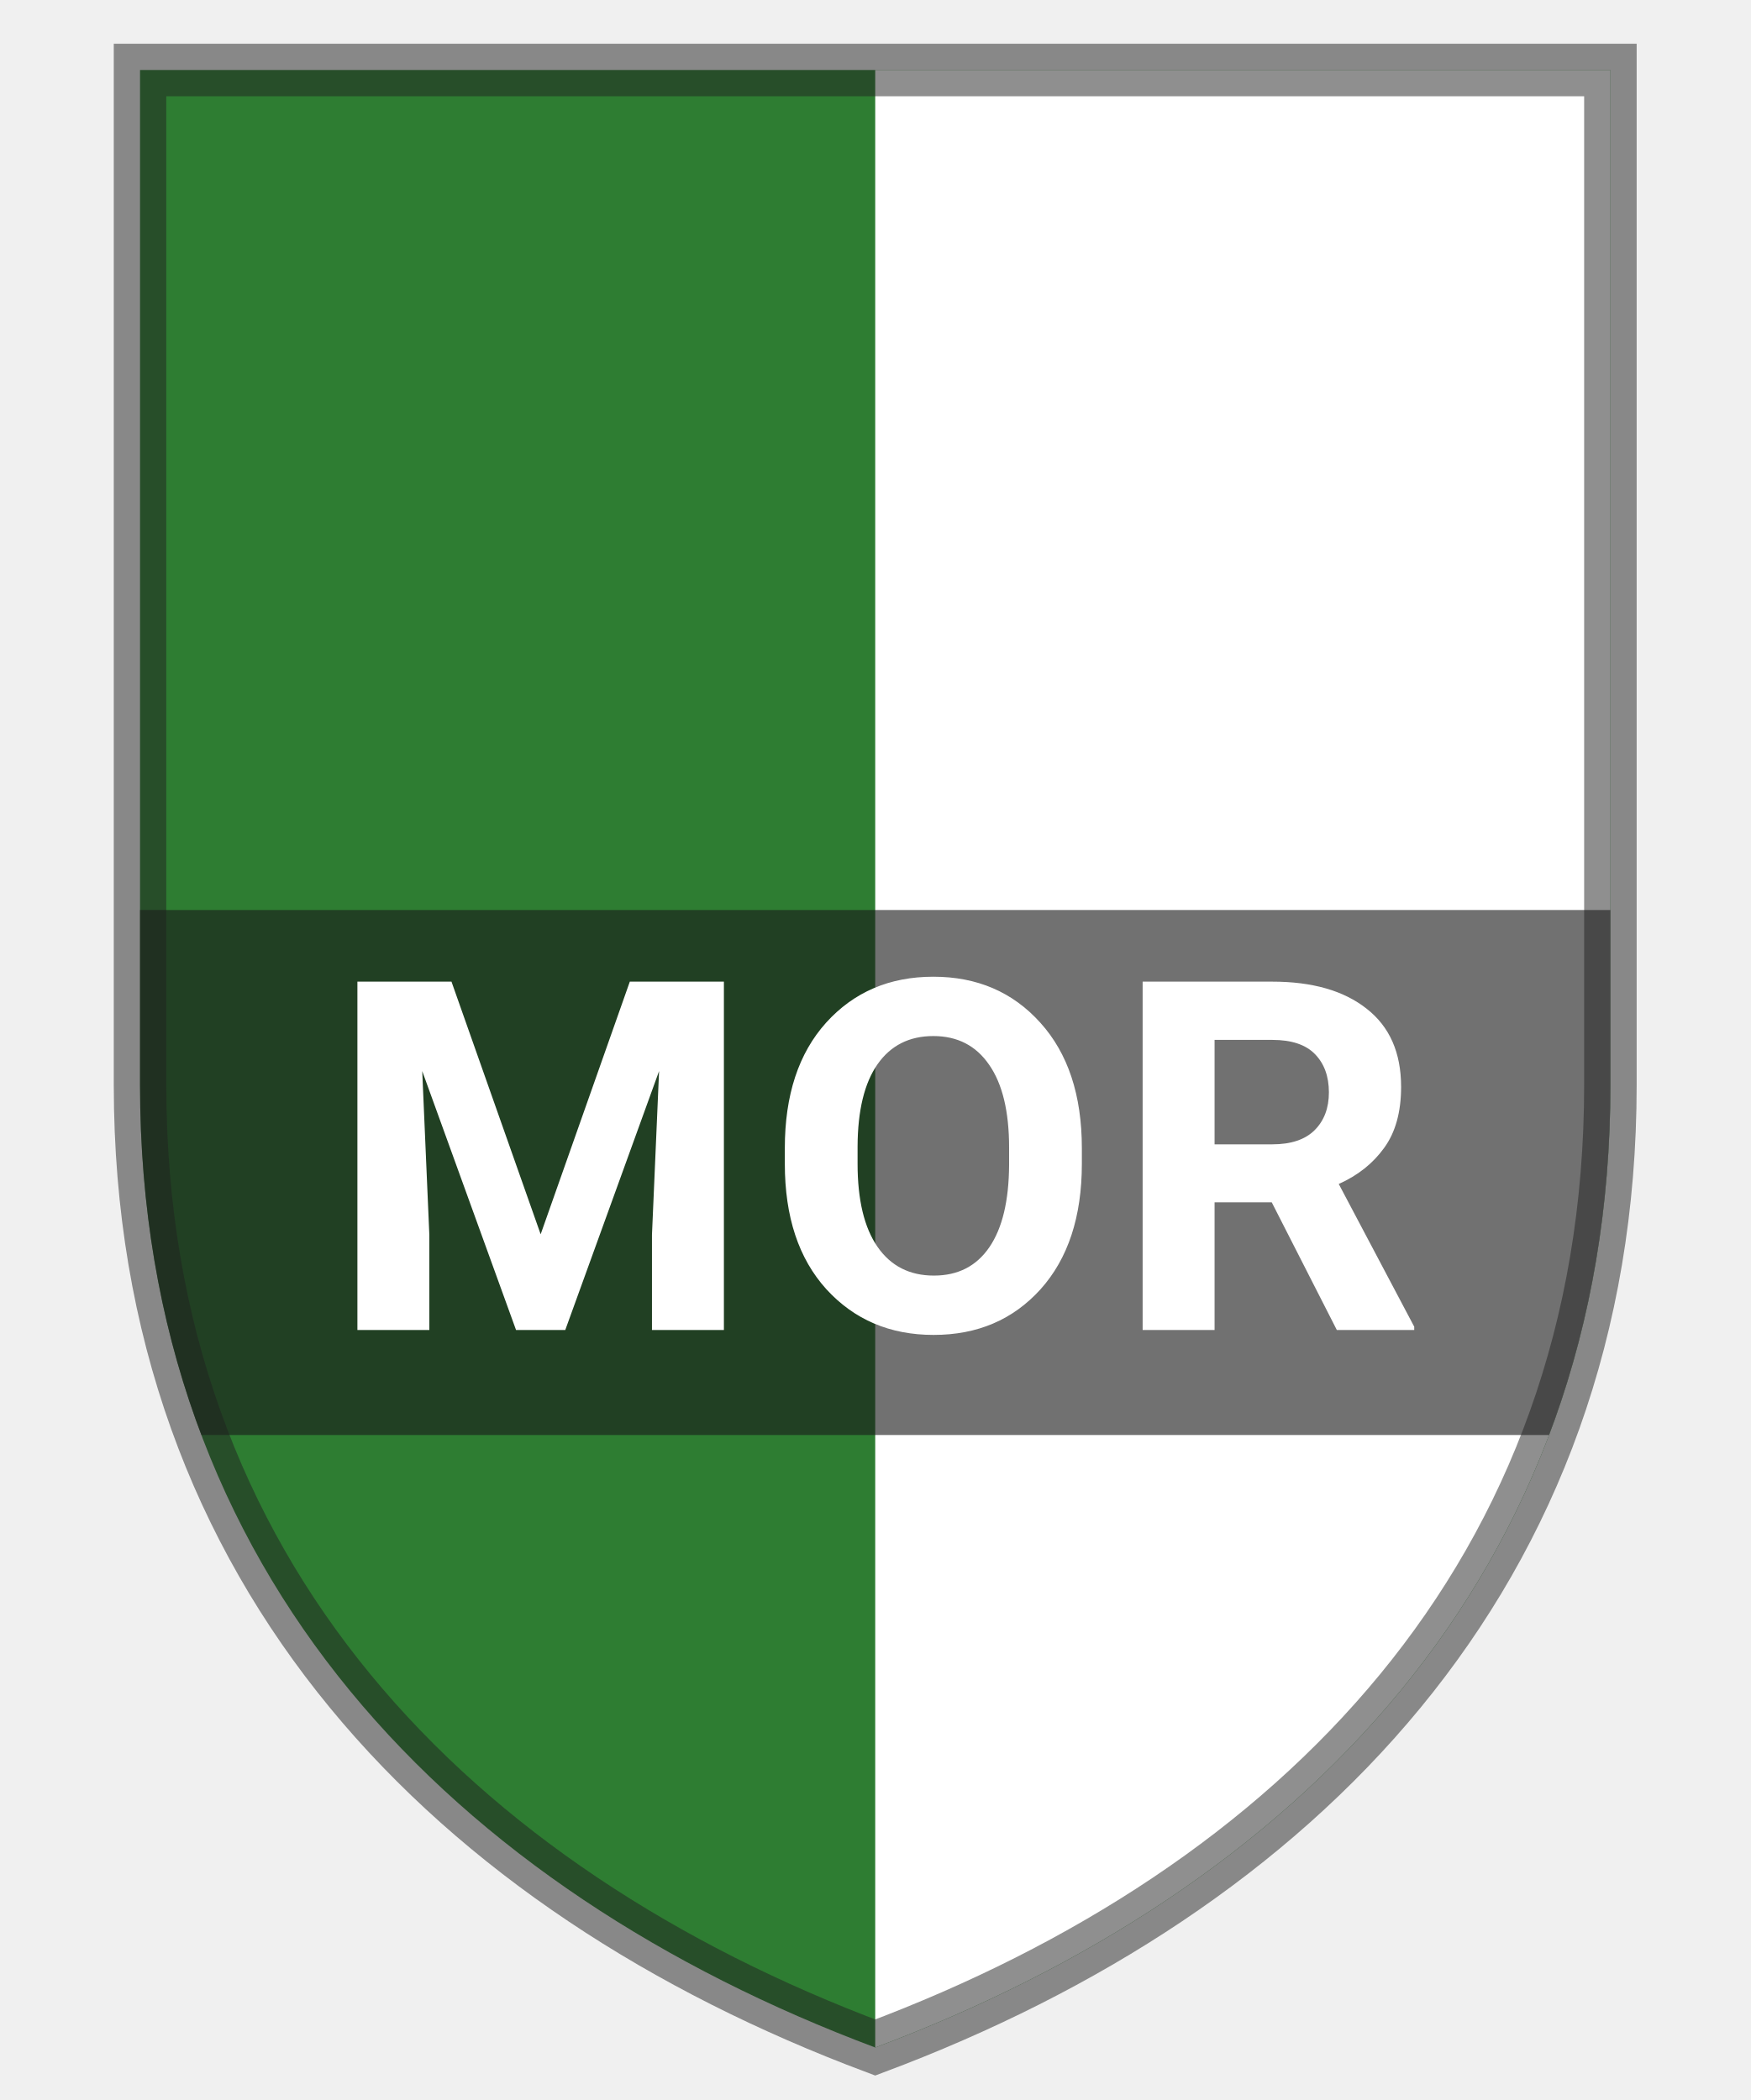
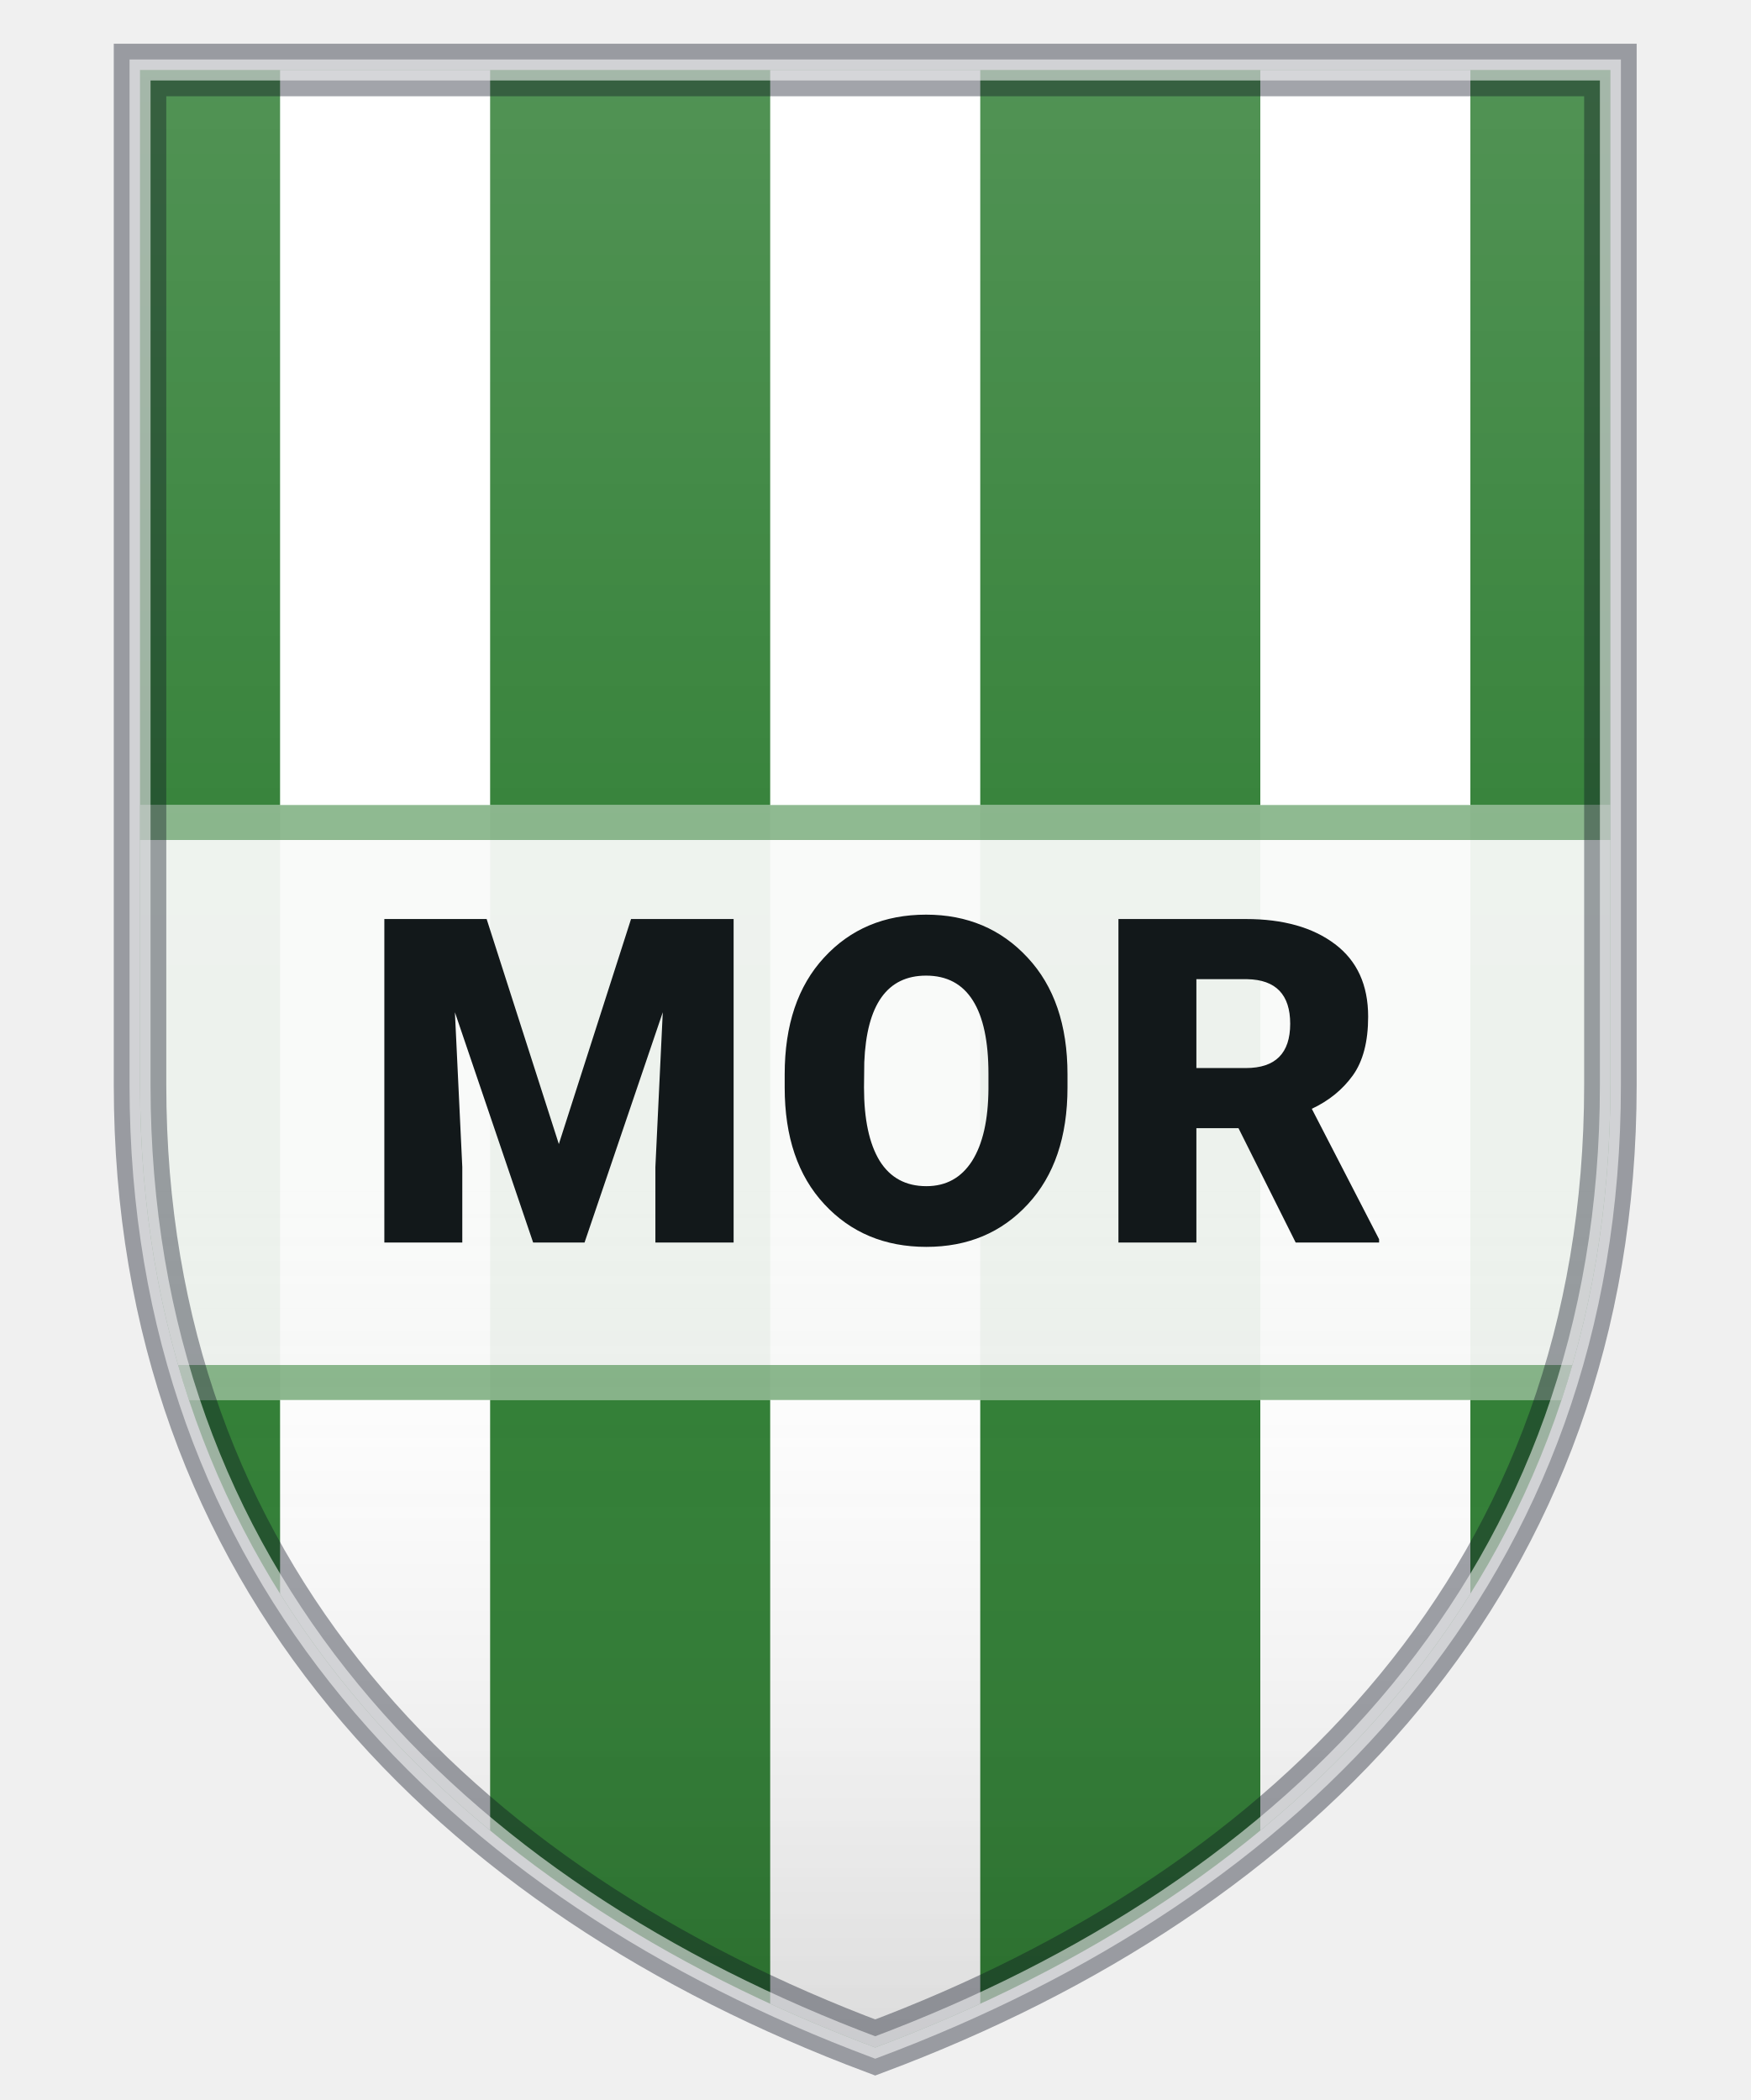
<svg xmlns="http://www.w3.org/2000/svg" viewBox="0 0 100 120" width="100" height="120" role="img" data-generico="1" aria-label="Escudo do Monte Roraima">
-   <clipPath id="escudo">
-     <path d="M8 4 H92 V62 C92 90 74 108 50 117 C26 108 8 90 8 62 Z" />
-   </clipPath>
+   <defs>
+     <clipPath id="escudo">
+       <path d="M8 4 H92 V62 C92 90 74 108 50 117 C26 108 8 90 8 62 Z" />
+     </clipPath>
+     <linearGradient id="volume" x1="0" y1="0" x2="0" y2="1">
+       <stop offset="0" stop-color="#FFFFFF" stop-opacity=".18" />
+       <stop offset=".55" stop-color="#FFFFFF" stop-opacity="0" />
+       <stop offset="1" stop-color="#000000" stop-opacity=".16" />
+     </linearGradient>
+   </defs>
  <g clip-path="url(#escudo)">
    <path d="M8 4 H92 V62 C92 90 74 108 50 117 C26 108 8 90 8 62 Z" fill="#2E7D32" />
-     <path d="M50 4 H92 V62 C92 90 74 108 50 117 Z" fill="#FFFFFF" />
-     <rect x="0" y="52" width="100" height="30" fill="#1A1A1A" fill-opacity=".62" />
-     <text x="50" y="76" text-anchor="middle" font-family="system-ui, -apple-system, 'Segoe UI', Roboto, sans-serif" font-size="28" font-weight="700" letter-spacing="0.5" fill="#FFFFFF">MOR</text>
+     <rect x="16" y="0" width="12" height="120" fill="#FFFFFF" />
+     <rect x="44" y="0" width="12" height="120" fill="#FFFFFF" />
+     <rect x="72" y="0" width="12" height="120" fill="#FFFFFF" />
+     <rect x="0" y="46" width="100" height="34" fill="#F8FAF9" fill-opacity=".94" />
+     <rect x="0" y="46" width="100" height="2" fill="#2E7D32" fill-opacity=".55" />
+     <rect x="0" y="78" width="100" height="2" fill="#2E7D32" fill-opacity=".55" />
+     <rect x="0" y="0" width="100" height="120" fill="url(#volume)" />
+     <text x="50" y="71" text-anchor="middle" font-family="system-ui, -apple-system, 'Segoe UI', Roboto, sans-serif" font-size="26" font-weight="800" letter-spacing="0.6" fill="#12181A">MOR</text>
  </g>
-   <path d="M8 4 H92 V62 C92 90 74 108 50 117 C26 108 8 90 8 62 Z" fill="none" stroke="#212121" stroke-opacity=".5" stroke-width="3" />
+   <path d="M8 4 H92 V62 C92 90 74 108 50 117 C26 108 8 90 8 62 Z" fill="none" stroke="#0B1220" stroke-opacity=".38" stroke-width="3" />
+   <path d="M8 4 H92 V62 C92 90 74 108 50 117 C26 108 8 90 8 62 Z" fill="none" stroke="#FFFFFF" stroke-opacity=".55" stroke-width="1.2" />
</svg>
